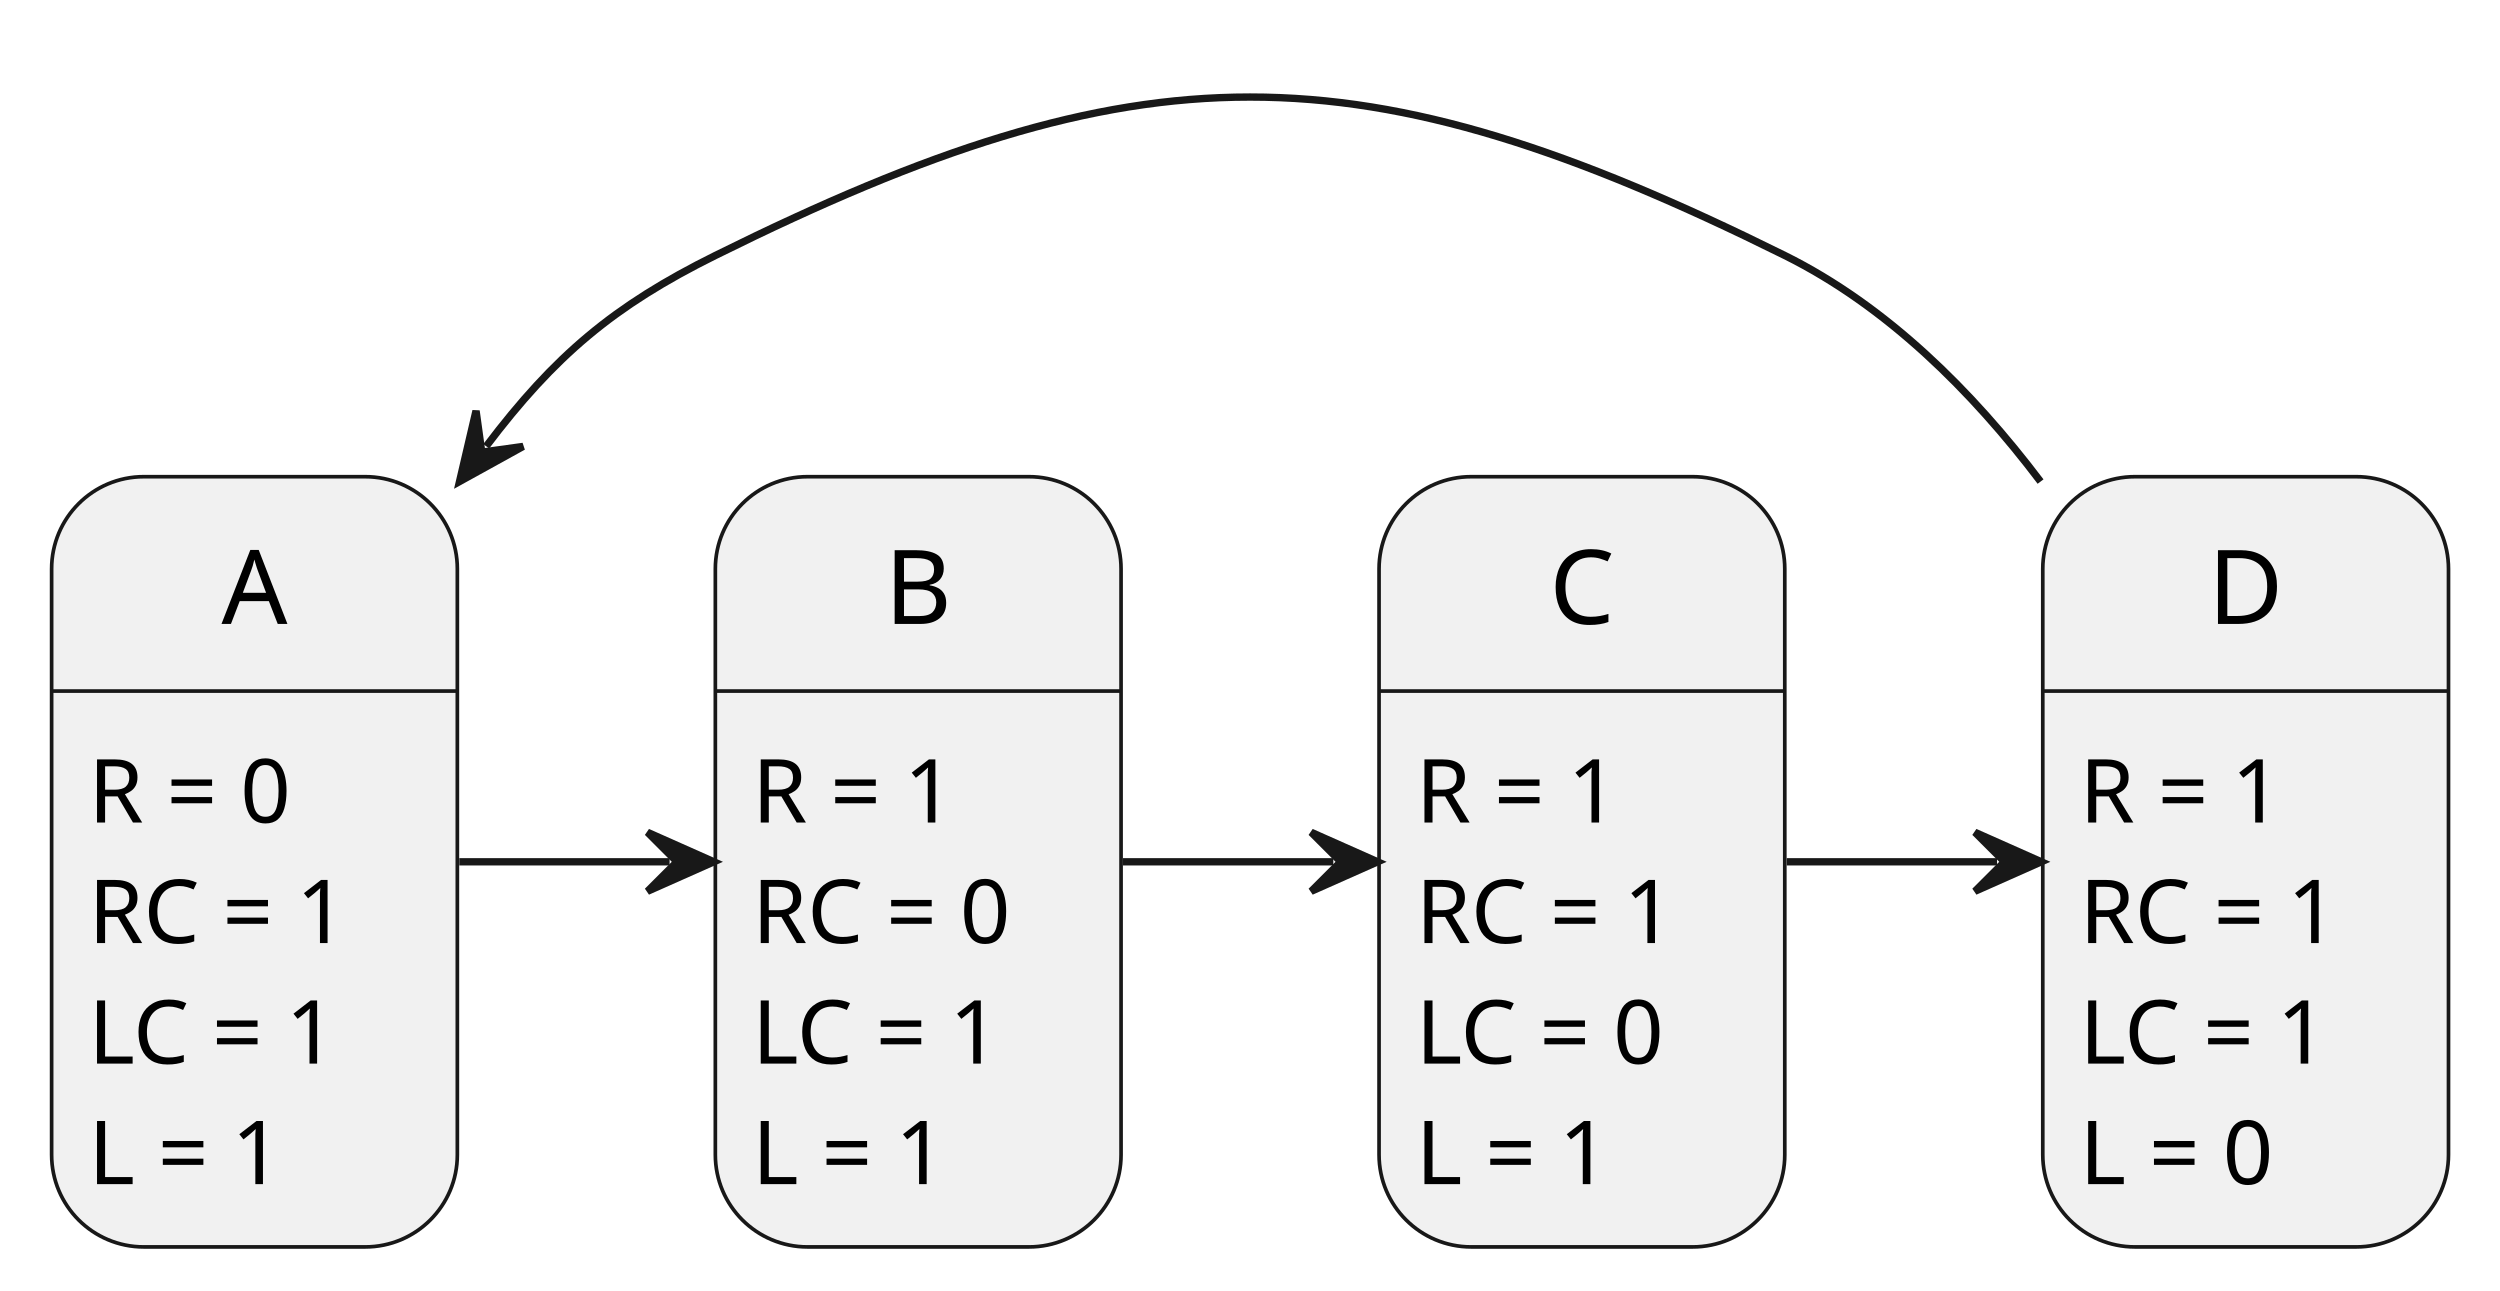
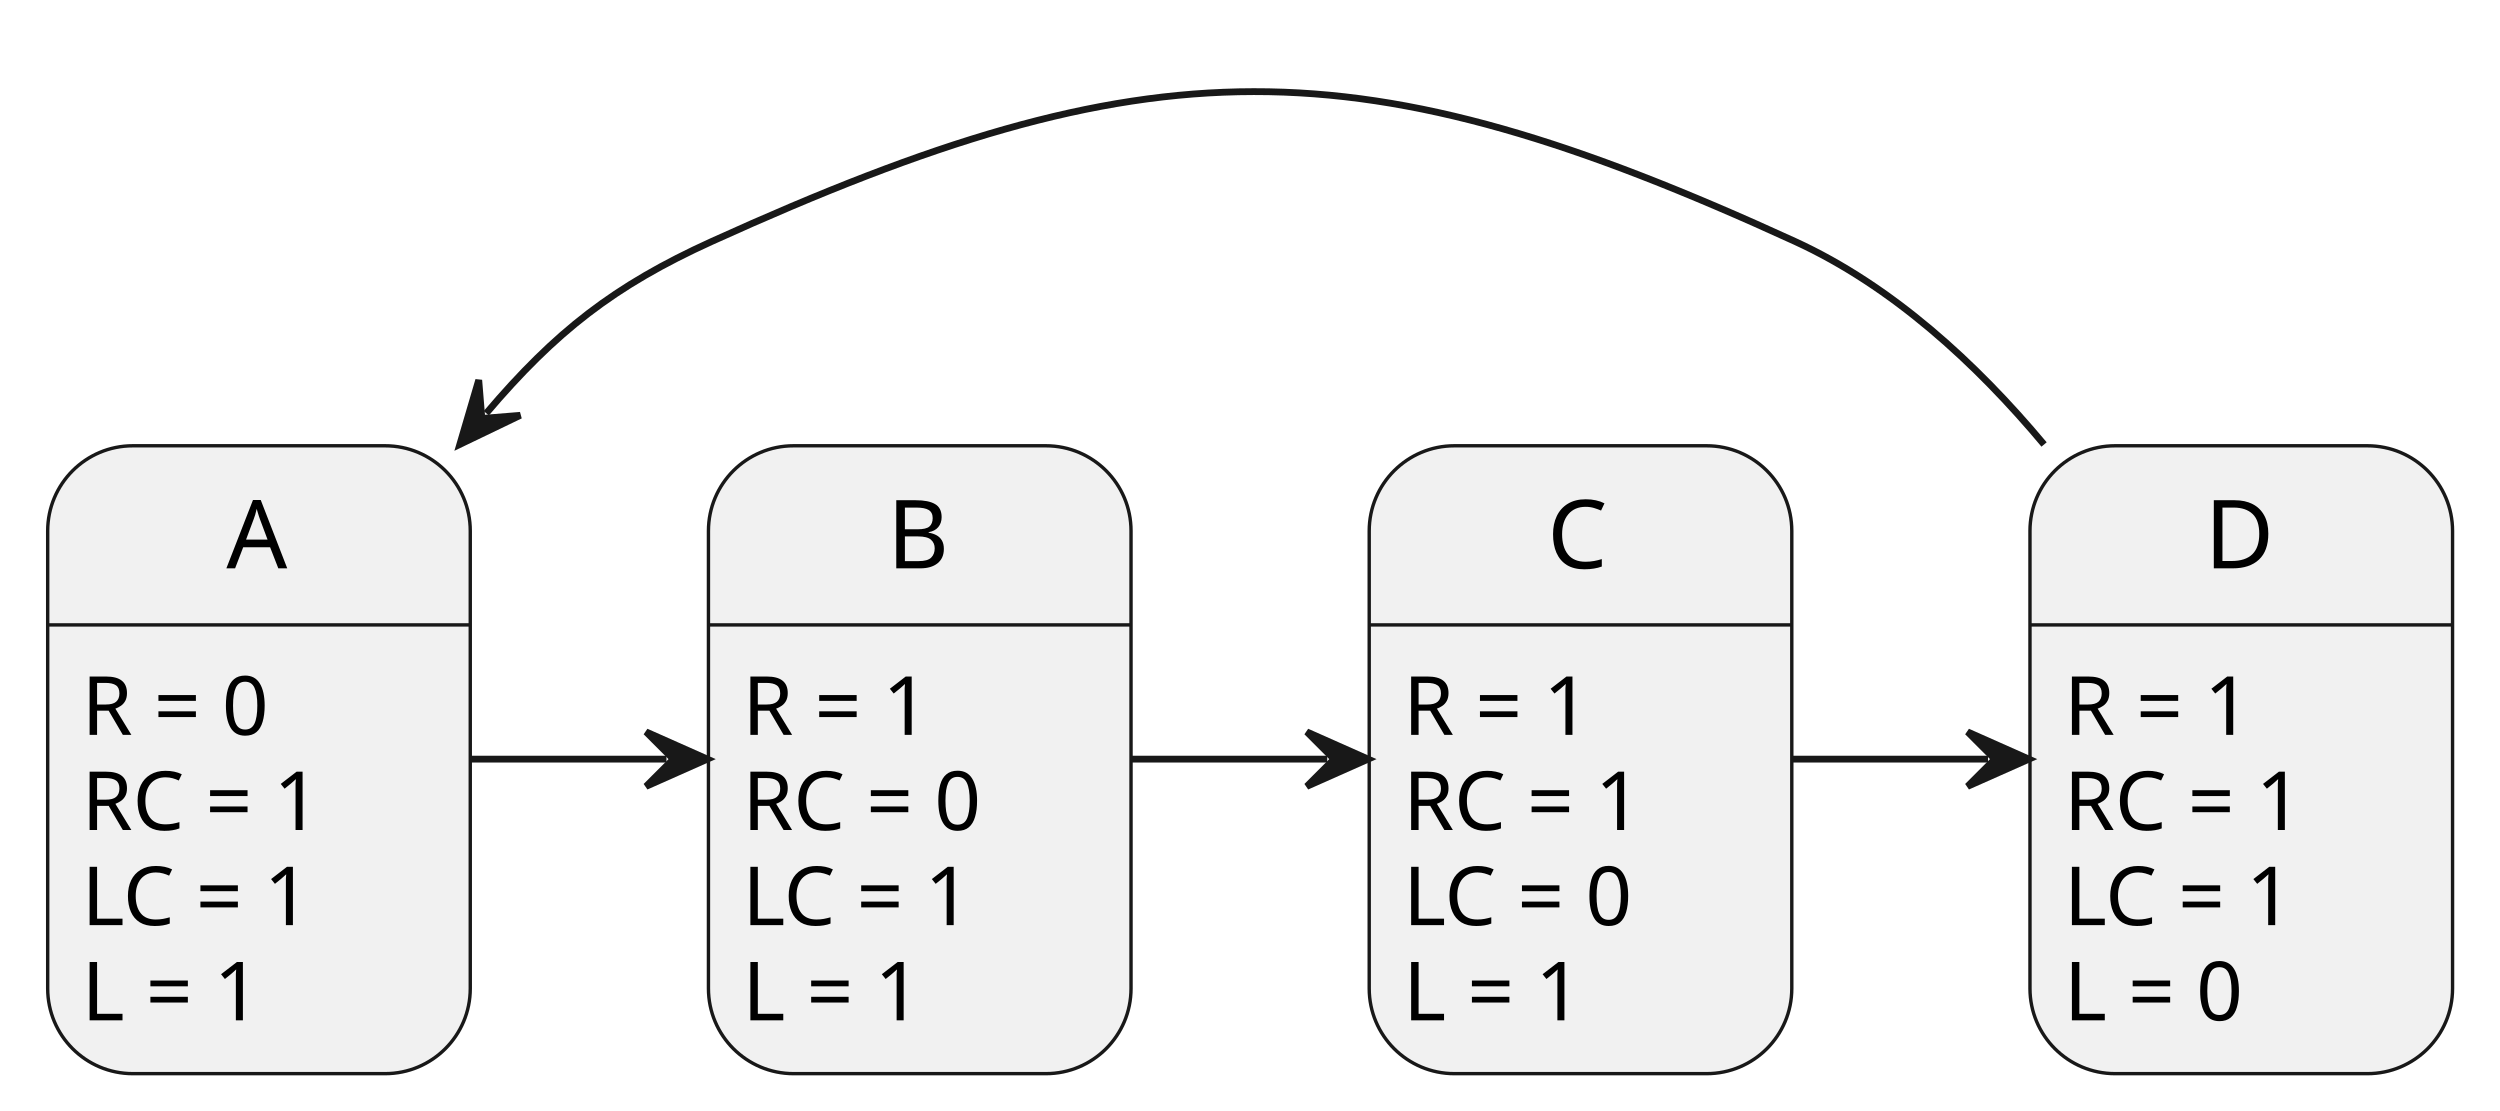
- <svg xmlns="http://www.w3.org/2000/svg" contentStyleType="text/css" data-diagram-type="STATE" height="175px" preserveAspectRatio="none" style="width:339px;height:175px;background:#FFFFFF;" version="1.1" viewBox="0 0 339 175" width="339px" zoomAndPan="magnify">
+ <svg xmlns="http://www.w3.org/2000/svg" contentStyleType="text/css" data-diagram-type="STATE" height="163px" preserveAspectRatio="none" style="width:367px;height:163px;background:#FFFFFF;" version="1.1" viewBox="0 0 367 163" width="367px" zoomAndPan="magnify">
  <defs />
  <g>
    <g id="A">
-       <rect fill="#F1F1F1" height="104.444" rx="12.5" ry="12.5" style="stroke:#181818;stroke-width:0.5;" width="55.016" x="7" y="64.64" />
-       <line style="stroke:#181818;stroke-width:0.5;" x1="7" x2="62.016" y1="93.708" y2="93.708" />
-       <text fill="#000000" font-family="sans-serif" font-size="14" lengthAdjust="spacing" textLength="8.946" x="30.035" y="84.606">A</text>
-       <text fill="#000000" font-family="sans-serif" font-size="12" lengthAdjust="spacing" textLength="27.432" x="12" y="111.536">R = 0</text>
-       <text fill="#000000" font-family="sans-serif" font-size="12" lengthAdjust="spacing" textLength="35.016" x="12" y="127.88">RC = 1</text>
-       <text fill="#000000" font-family="sans-serif" font-size="12" lengthAdjust="spacing" textLength="33.84" x="12" y="144.224">LC = 1</text>
-       <text fill="#000000" font-family="sans-serif" font-size="12" lengthAdjust="spacing" textLength="26.256" x="12" y="160.568">L = 1</text>
+       <rect fill="#F1F1F1" height="92.172" rx="12.5" ry="12.5" style="stroke:#181818;stroke-width:0.5;" width="62.035" x="7" y="65.44" />
+       <line style="stroke:#181818;stroke-width:0.5;" x1="7" x2="69.035" y1="91.737" y2="91.737" />
+       <text fill="#000000" font-family="sans-serif" font-size="14" lengthAdjust="spacing" textLength="9.577" x="33.229" y="83.435">A</text>
+       <text fill="#000000" font-family="sans-serif" font-size="12" lengthAdjust="spacing" textLength="33.656" x="12" y="107.876">R = 0</text>
+       <text fill="#000000" font-family="sans-serif" font-size="12" lengthAdjust="spacing" textLength="42.035" x="12" y="121.844">RC = 1</text>
+       <text fill="#000000" font-family="sans-serif" font-size="12" lengthAdjust="spacing" textLength="40.383" x="12" y="135.813">LC = 1</text>
+       <text fill="#000000" font-family="sans-serif" font-size="12" lengthAdjust="spacing" textLength="32.004" x="12" y="149.782">L = 1</text>
    </g>
    <g id="B">
-       <rect fill="#F1F1F1" height="104.444" rx="12.5" ry="12.5" style="stroke:#181818;stroke-width:0.5;" width="55.016" x="97" y="64.64" />
-       <line style="stroke:#181818;stroke-width:0.5;" x1="97" x2="152.016" y1="93.708" y2="93.708" />
-       <text fill="#000000" font-family="sans-serif" font-size="14" lengthAdjust="spacing" textLength="9.1" x="119.958" y="84.606">B</text>
-       <text fill="#000000" font-family="sans-serif" font-size="12" lengthAdjust="spacing" textLength="27.432" x="102" y="111.536">R = 1</text>
-       <text fill="#000000" font-family="sans-serif" font-size="12" lengthAdjust="spacing" textLength="35.016" x="102" y="127.88">RC = 0</text>
-       <text fill="#000000" font-family="sans-serif" font-size="12" lengthAdjust="spacing" textLength="33.84" x="102" y="144.224">LC = 1</text>
-       <text fill="#000000" font-family="sans-serif" font-size="12" lengthAdjust="spacing" textLength="26.256" x="102" y="160.568">L = 1</text>
+       <rect fill="#F1F1F1" height="92.172" rx="12.5" ry="12.5" style="stroke:#181818;stroke-width:0.5;" width="62.035" x="104" y="65.44" />
+       <line style="stroke:#181818;stroke-width:0.5;" x1="104" x2="166.035" y1="91.737" y2="91.737" />
+       <text fill="#000000" font-family="sans-serif" font-size="14" lengthAdjust="spacing" textLength="9.604" x="130.215" y="83.435">B</text>
+       <text fill="#000000" font-family="sans-serif" font-size="12" lengthAdjust="spacing" textLength="33.656" x="109" y="107.876">R = 1</text>
+       <text fill="#000000" font-family="sans-serif" font-size="12" lengthAdjust="spacing" textLength="42.035" x="109" y="121.844">RC = 0</text>
+       <text fill="#000000" font-family="sans-serif" font-size="12" lengthAdjust="spacing" textLength="40.383" x="109" y="135.813">LC = 1</text>
+       <text fill="#000000" font-family="sans-serif" font-size="12" lengthAdjust="spacing" textLength="32.004" x="109" y="149.782">L = 1</text>
    </g>
    <g id="C">
-       <rect fill="#F1F1F1" height="104.444" rx="12.5" ry="12.5" style="stroke:#181818;stroke-width:0.5;" width="55.016" x="187" y="64.64" />
-       <line style="stroke:#181818;stroke-width:0.5;" x1="187" x2="242.016" y1="93.708" y2="93.708" />
-       <text fill="#000000" font-family="sans-serif" font-size="14" lengthAdjust="spacing" textLength="8.848" x="210.084" y="84.606">C</text>
-       <text fill="#000000" font-family="sans-serif" font-size="12" lengthAdjust="spacing" textLength="27.432" x="192" y="111.536">R = 1</text>
-       <text fill="#000000" font-family="sans-serif" font-size="12" lengthAdjust="spacing" textLength="35.016" x="192" y="127.88">RC = 1</text>
-       <text fill="#000000" font-family="sans-serif" font-size="12" lengthAdjust="spacing" textLength="33.84" x="192" y="144.224">LC = 0</text>
-       <text fill="#000000" font-family="sans-serif" font-size="12" lengthAdjust="spacing" textLength="26.256" x="192" y="160.568">L = 1</text>
+       <rect fill="#F1F1F1" height="92.172" rx="12.5" ry="12.5" style="stroke:#181818;stroke-width:0.5;" width="62.035" x="201" y="65.44" />
+       <line style="stroke:#181818;stroke-width:0.5;" x1="201" x2="263.035" y1="91.737" y2="91.737" />
+       <text fill="#000000" font-family="sans-serif" font-size="14" lengthAdjust="spacing" textLength="9.775" x="227.13" y="83.435">C</text>
+       <text fill="#000000" font-family="sans-serif" font-size="12" lengthAdjust="spacing" textLength="33.656" x="206" y="107.876">R = 1</text>
+       <text fill="#000000" font-family="sans-serif" font-size="12" lengthAdjust="spacing" textLength="42.035" x="206" y="121.844">RC = 1</text>
+       <text fill="#000000" font-family="sans-serif" font-size="12" lengthAdjust="spacing" textLength="40.383" x="206" y="135.813">LC = 0</text>
+       <text fill="#000000" font-family="sans-serif" font-size="12" lengthAdjust="spacing" textLength="32.004" x="206" y="149.782">L = 1</text>
    </g>
    <g id="D">
-       <rect fill="#F1F1F1" height="104.444" rx="12.5" ry="12.5" style="stroke:#181818;stroke-width:0.5;" width="55.016" x="277" y="64.64" />
-       <line style="stroke:#181818;stroke-width:0.5;" x1="277" x2="332.016" y1="93.708" y2="93.708" />
-       <text fill="#000000" font-family="sans-serif" font-size="14" lengthAdjust="spacing" textLength="10.22" x="299.398" y="84.606">D</text>
-       <text fill="#000000" font-family="sans-serif" font-size="12" lengthAdjust="spacing" textLength="27.432" x="282" y="111.536">R = 1</text>
-       <text fill="#000000" font-family="sans-serif" font-size="12" lengthAdjust="spacing" textLength="35.016" x="282" y="127.88">RC = 1</text>
-       <text fill="#000000" font-family="sans-serif" font-size="12" lengthAdjust="spacing" textLength="33.84" x="282" y="144.224">LC = 1</text>
-       <text fill="#000000" font-family="sans-serif" font-size="12" lengthAdjust="spacing" textLength="26.256" x="282" y="160.568">L = 0</text>
+       <rect fill="#F1F1F1" height="92.172" rx="12.5" ry="12.5" style="stroke:#181818;stroke-width:0.5;" width="62.035" x="298" y="65.44" />
+       <line style="stroke:#181818;stroke-width:0.5;" x1="298" x2="360.035" y1="91.737" y2="91.737" />
+       <text fill="#000000" font-family="sans-serif" font-size="14" lengthAdjust="spacing" textLength="10.78" x="323.627" y="83.435">D</text>
+       <text fill="#000000" font-family="sans-serif" font-size="12" lengthAdjust="spacing" textLength="33.656" x="303" y="107.876">R = 1</text>
+       <text fill="#000000" font-family="sans-serif" font-size="12" lengthAdjust="spacing" textLength="42.035" x="303" y="121.844">RC = 1</text>
+       <text fill="#000000" font-family="sans-serif" font-size="12" lengthAdjust="spacing" textLength="40.383" x="303" y="135.813">LC = 1</text>
+       <text fill="#000000" font-family="sans-serif" font-size="12" lengthAdjust="spacing" textLength="32.004" x="303" y="149.782">L = 0</text>
    </g>
    <g class="link" data-entity-1="A" data-entity-2="B" data-source-line="2" data-uid="lnk4" id="link_A_B">
-       <path d="M62.28,116.86 C73.79,116.86 79.29,116.86 90.8,116.86" fill="none" id="A-to-B" style="stroke:#181818;stroke-width:1;" />
-       <polygon fill="#181818" points="96.8,116.86,87.8,112.86,91.8,116.86,87.8,120.86,96.8,116.86" style="stroke:#181818;stroke-width:1;" />
+       <path d="M69.07,111.44 C80.66,111.44 86.25,111.44 97.84,111.44" fill="none" id="A-to-B" style="stroke:#181818;stroke-width:1;" />
+       <polygon fill="#181818" points="103.84,111.44,94.84,107.44,98.84,111.44,94.84,115.44,103.84,111.44" style="stroke:#181818;stroke-width:1;" />
    </g>
    <g class="link" data-entity-1="B" data-entity-2="C" data-source-line="3" data-uid="lnk6" id="link_B_C">
-       <path d="M152.28,116.86 C163.79,116.86 169.29,116.86 180.8,116.86" fill="none" id="B-to-C" style="stroke:#181818;stroke-width:1;" />
-       <polygon fill="#181818" points="186.8,116.86,177.8,112.86,181.8,116.86,177.8,120.86,186.8,116.86" style="stroke:#181818;stroke-width:1;" />
+       <path d="M166.07,111.44 C177.66,111.44 183.25,111.44 194.84,111.44" fill="none" id="B-to-C" style="stroke:#181818;stroke-width:1;" />
+       <polygon fill="#181818" points="200.84,111.44,191.84,107.44,195.84,111.44,191.84,115.44,200.84,111.44" style="stroke:#181818;stroke-width:1;" />
    </g>
    <g class="link" data-entity-1="C" data-entity-2="D" data-source-line="4" data-uid="lnk8" id="link_C_D">
-       <path d="M242.28,116.86 C253.79,116.86 259.29,116.86 270.8,116.86" fill="none" id="C-to-D" style="stroke:#181818;stroke-width:1;" />
-       <polygon fill="#181818" points="276.8,116.86,267.8,112.86,271.8,116.86,267.8,120.86,276.8,116.86" style="stroke:#181818;stroke-width:1;" />
+       <path d="M263.07,111.44 C274.66,111.44 280.25,111.44 291.84,111.44" fill="none" id="C-to-D" style="stroke:#181818;stroke-width:1;" />
+       <polygon fill="#181818" points="297.84,111.44,288.84,107.44,292.84,111.44,288.84,115.44,297.84,111.44" style="stroke:#181818;stroke-width:1;" />
    </g>
    <g class="link" data-entity-1="D" data-entity-2="A" data-source-line="5" data-uid="lnk9" id="link_D_A">
-       <path d="M276.7,65.3 C267.41,53.01 255.82,41.49 242.01,34.64 C184.27,6 154.74,6 97.01,34.64 C83.19,41.49 75.231,48.225 65.93,60.516" fill="none" id="D-to-A" style="stroke:#181818;stroke-width:1;" />
-       <polygon fill="#181818" points="62.31,65.3,70.93,60.537,65.327,61.313,64.551,55.709,62.31,65.3" style="stroke:#181818;stroke-width:1;" />
+       <path d="M300.07,65.25 C290.08,53.3 277.75,41.97 263.5,35.44 C199.26,6 168.85,6.24 104.5,35.44 C90.13,41.96 81.534,48.717 71.384,60.667" fill="none" id="D-to-A" style="stroke:#181818;stroke-width:1;" />
+       <polygon fill="#181818" points="67.5,65.24,76.375,60.97,70.737,61.429,70.278,55.791,67.5,65.24" style="stroke:#181818;stroke-width:1;" />
    </g>
  </g>
</svg>
